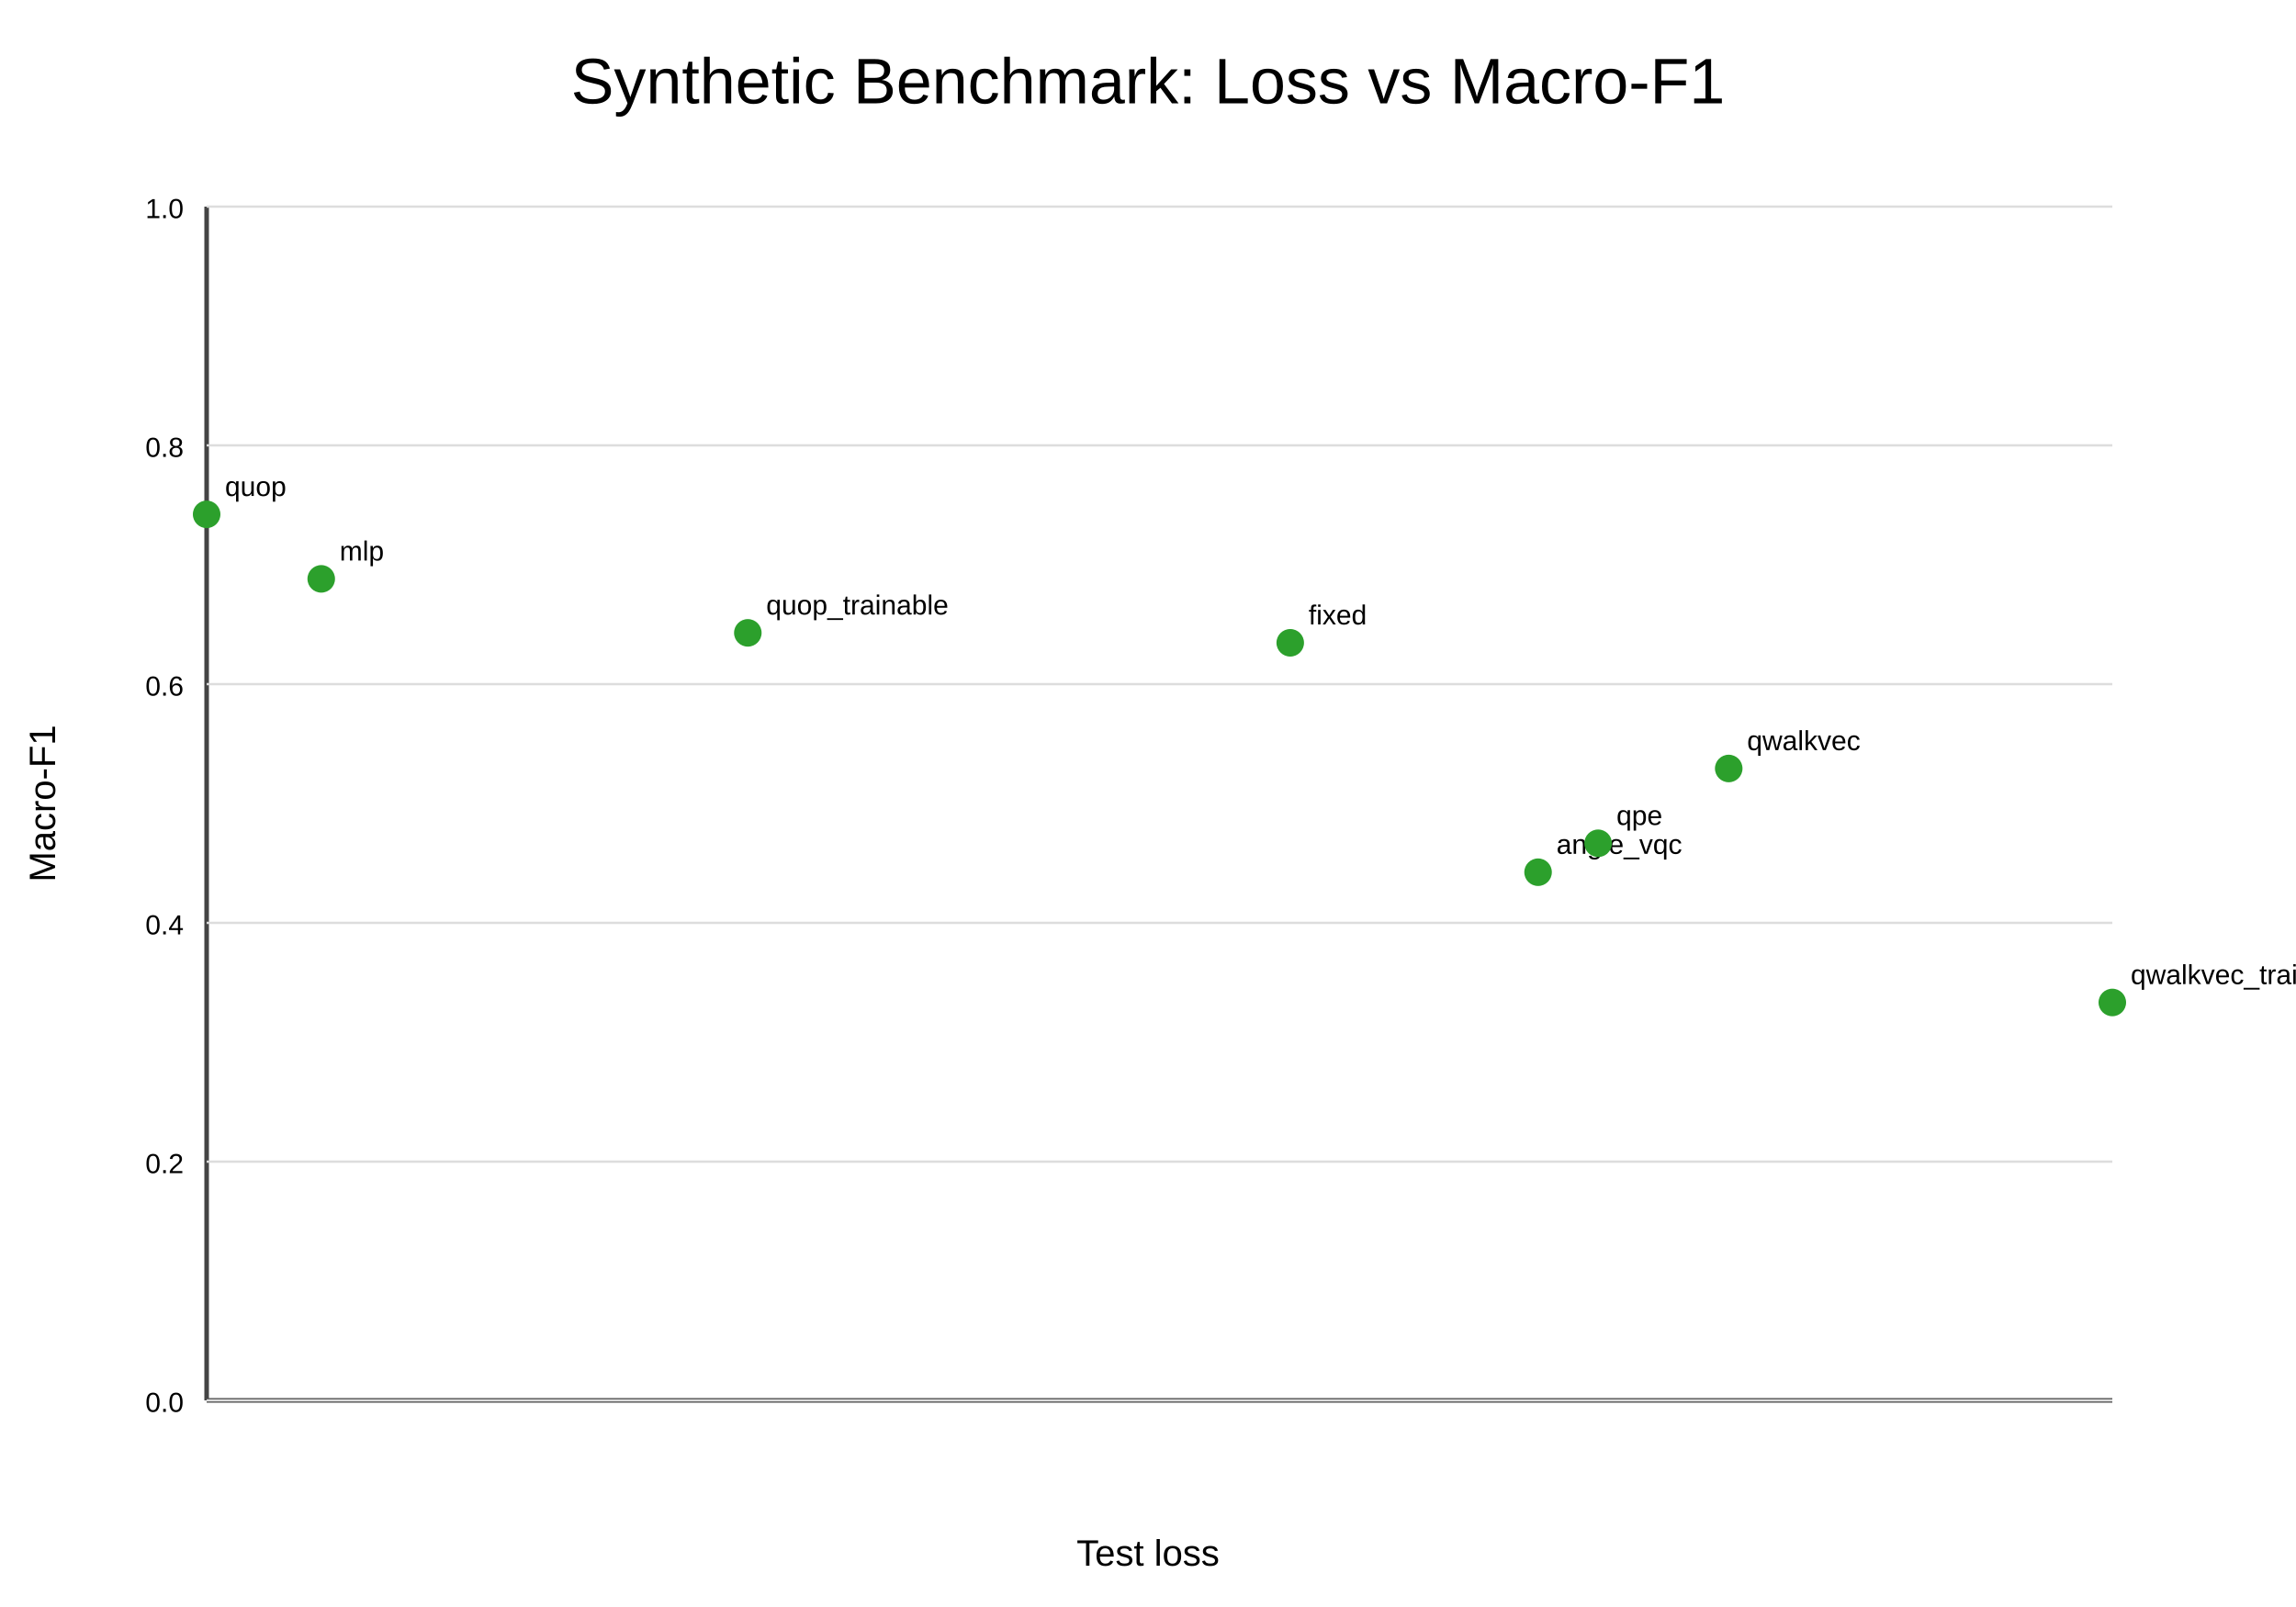
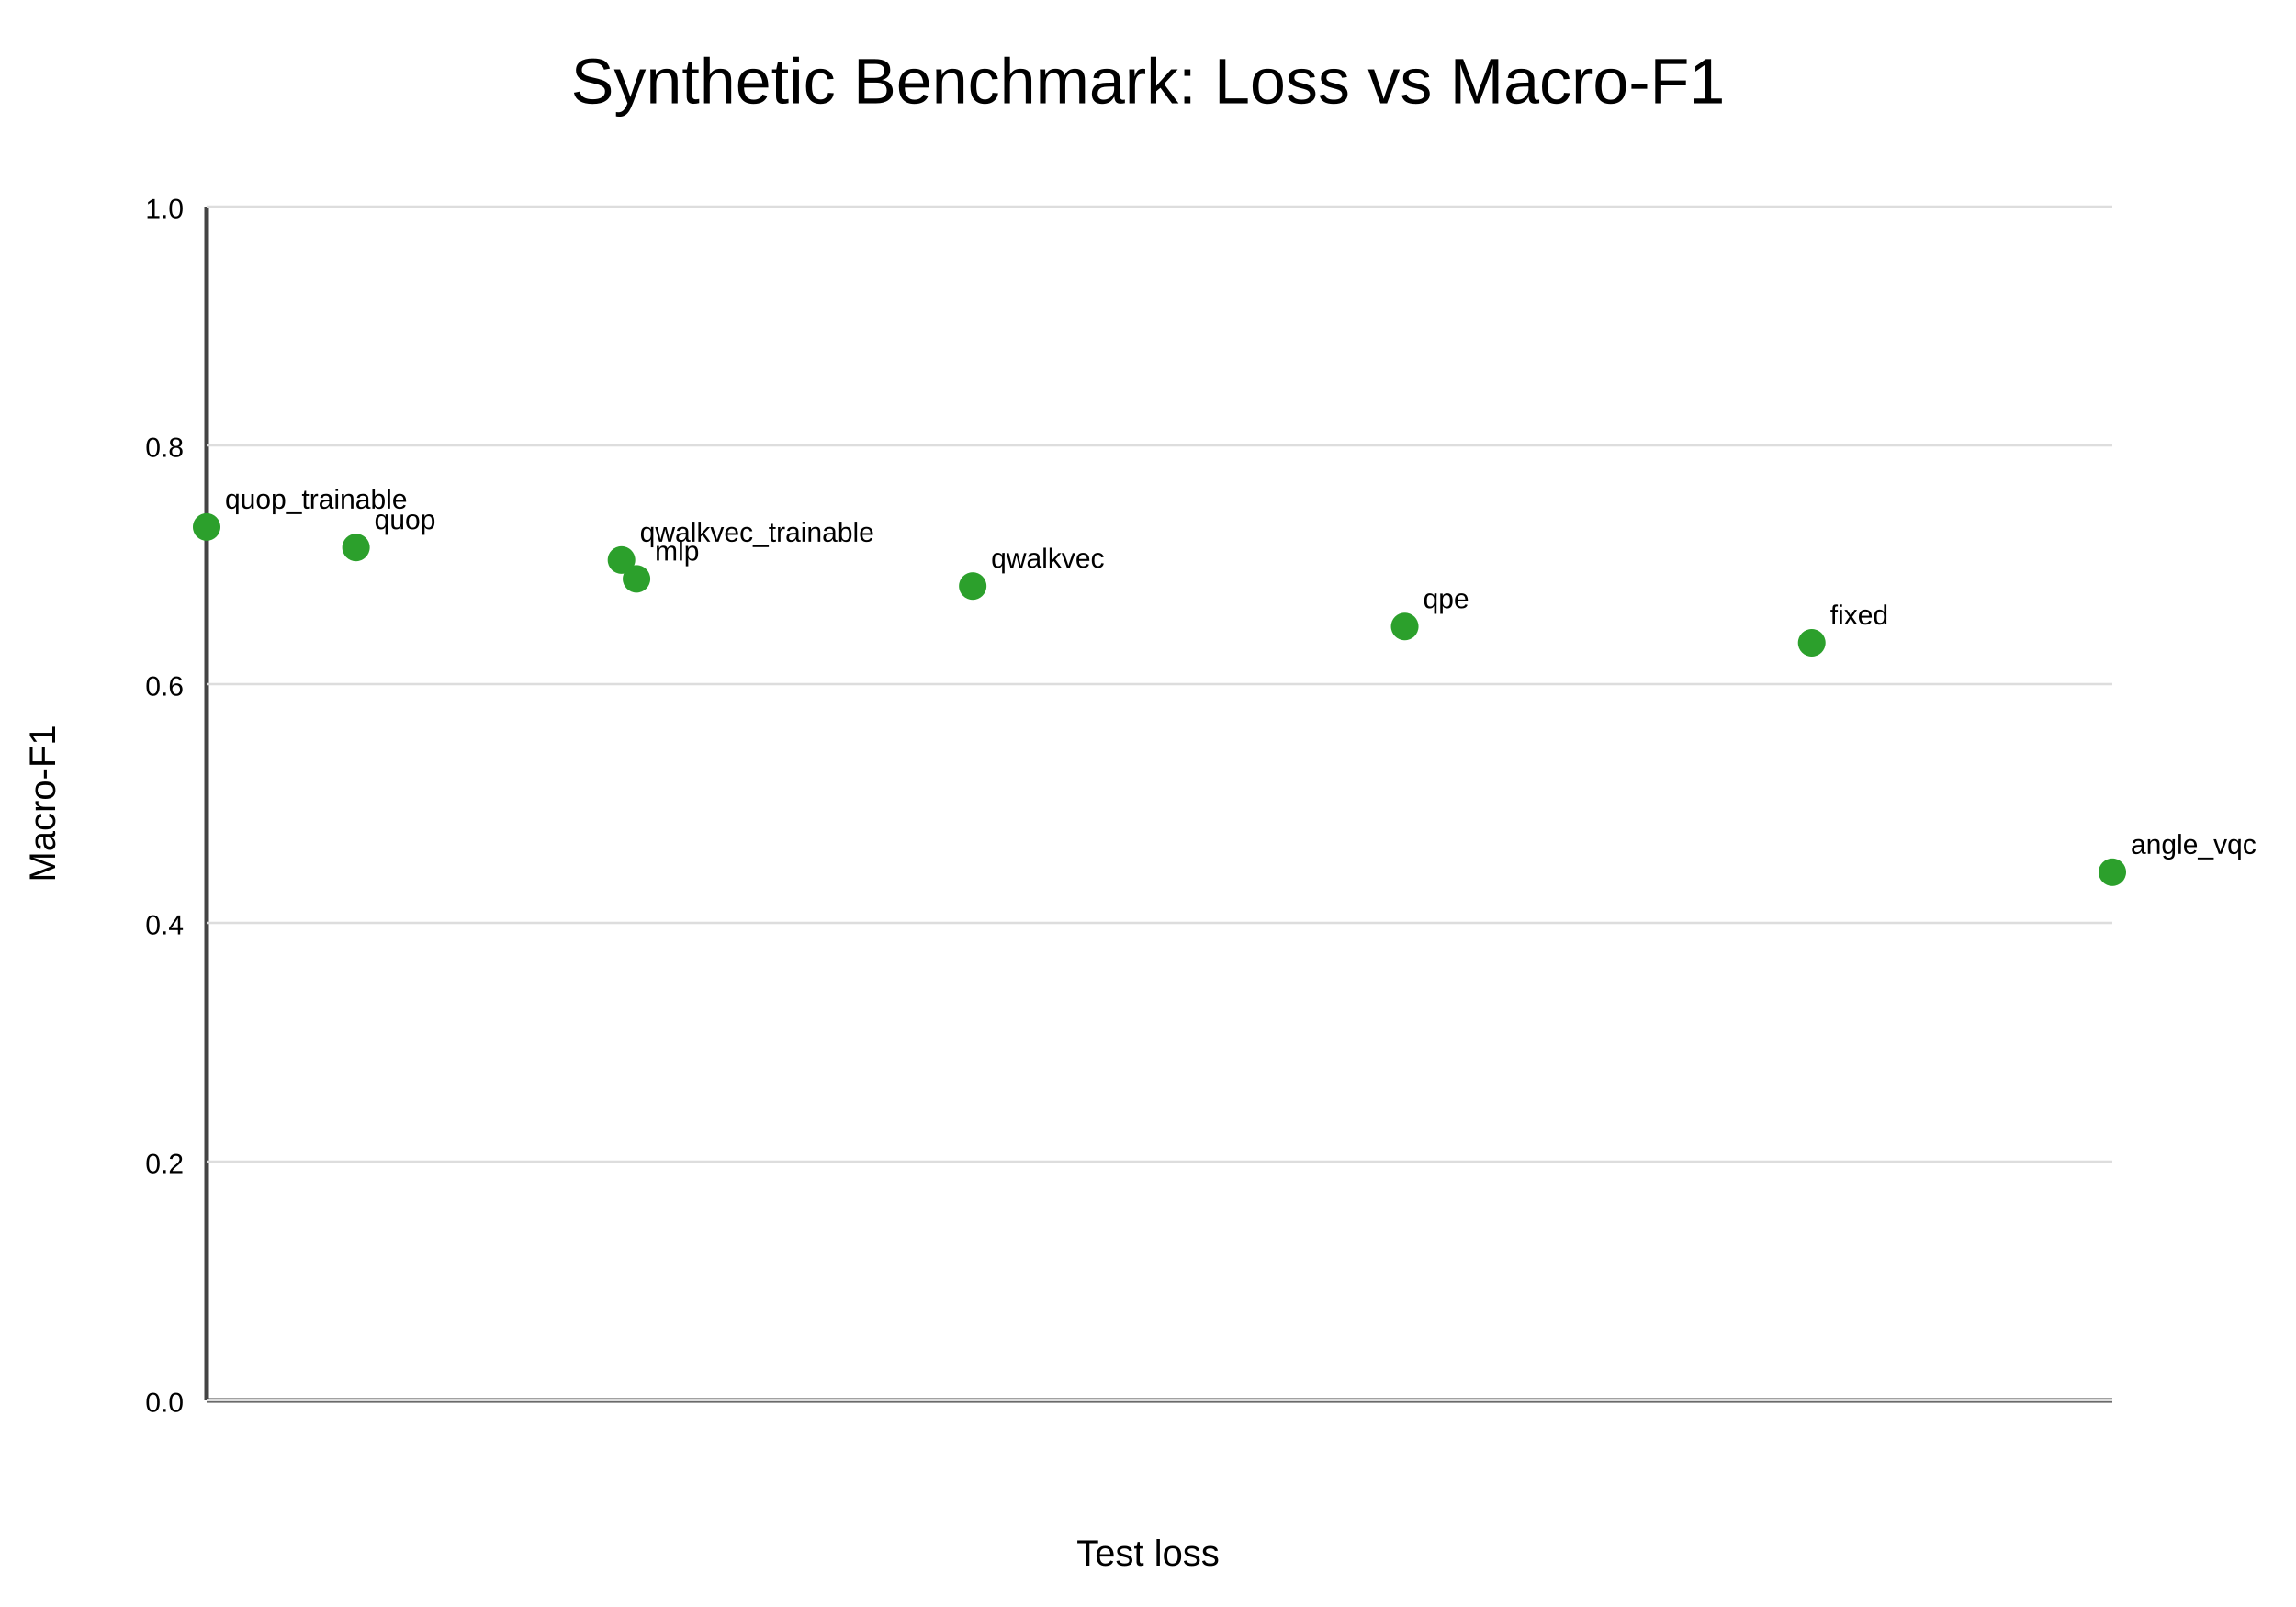
<svg xmlns="http://www.w3.org/2000/svg" width="1000" height="700" viewBox="0 0 1000 700">
  <rect x="0" y="0" width="100%" height="100%" fill="white" />
  <text x="500.0" y="45" text-anchor="middle" font-size="28" font-family="Arial">Synthetic Benchmark: Loss vs Macro-F1</text>
  <line x1="90" y1="610" x2="920" y2="610" stroke="#444" stroke-width="2" />
  <line x1="90" y1="90" x2="90" y2="610" stroke="#444" stroke-width="2" />
  <text x="500.0" y="682" text-anchor="middle" font-size="16" font-family="Arial">Test loss</text>
  <text x="24" y="350.0" text-anchor="middle" font-size="16" font-family="Arial" transform="rotate(-90 24 350.0)">Macro-F1</text>
  <line x1="90" y1="610.00" x2="920" y2="610.00" stroke="#ddd" stroke-width="1" />
  <text x="80" y="615.00" text-anchor="end" font-size="12" font-family="Arial">0.0</text>
  <line x1="90" y1="506.00" x2="920" y2="506.00" stroke="#ddd" stroke-width="1" />
  <text x="80" y="511.00" text-anchor="end" font-size="12" font-family="Arial">0.2</text>
  <line x1="90" y1="402.00" x2="920" y2="402.00" stroke="#ddd" stroke-width="1" />
  <text x="80" y="407.00" text-anchor="end" font-size="12" font-family="Arial">0.4</text>
  <line x1="90" y1="298.00" x2="920" y2="298.00" stroke="#ddd" stroke-width="1" />
  <text x="80" y="303.00" text-anchor="end" font-size="12" font-family="Arial">0.6</text>
  <line x1="90" y1="194.00" x2="920" y2="194.00" stroke="#ddd" stroke-width="1" />
  <text x="80" y="199.00" text-anchor="end" font-size="12" font-family="Arial">0.8</text>
  <line x1="90" y1="90.00" x2="920" y2="90.00" stroke="#ddd" stroke-width="1" />
  <text x="80" y="95.00" text-anchor="end" font-size="12" font-family="Arial">1.0</text>
-   <circle cx="561.95" cy="280.00" r="6" fill="#2ca02c" />
-   <text x="569.95" y="272.00" font-size="12" font-family="Arial">fixed</text>
-   <circle cx="139.91" cy="252.15" r="6" fill="#2ca02c" />
-   <text x="147.91" y="244.15" font-size="12" font-family="Arial">mlp</text>
-   <circle cx="669.89" cy="379.93" r="6" fill="#2ca02c" />
-   <text x="677.89" y="371.93" font-size="12" font-family="Arial">angle_vqc</text>
-   <circle cx="90.00" cy="224.04" r="6" fill="#2ca02c" />
-   <text x="98.00" y="216.04" font-size="12" font-family="Arial">quop</text>
-   <circle cx="325.71" cy="275.67" r="6" fill="#2ca02c" />
-   <text x="333.71" y="267.67" font-size="12" font-family="Arial">quop_trainable</text>
-   <circle cx="752.93" cy="334.75" r="6" fill="#2ca02c" />
-   <text x="760.93" y="326.75" font-size="12" font-family="Arial">qwalkvec</text>
-   <circle cx="920.00" cy="436.67" r="6" fill="#2ca02c" />
-   <text x="928.00" y="428.67" font-size="12" font-family="Arial">qwalkvec_trainable</text>
-   <circle cx="696.04" cy="367.33" r="6" fill="#2ca02c" />
-   <text x="704.04" y="359.33" font-size="12" font-family="Arial">qpe</text>
+   <circle cx="789.09" cy="280.00" r="6" fill="#2ca02c" />
+   <text x="797.09" y="272.00" font-size="12" font-family="Arial">fixed</text>
+   <circle cx="277.23" cy="252.15" r="6" fill="#2ca02c" />
+   <text x="285.23" y="244.15" font-size="12" font-family="Arial">mlp</text>
+   <circle cx="920.00" cy="379.93" r="6" fill="#2ca02c" />
+   <text x="928.00" y="371.93" font-size="12" font-family="Arial">angle_vqc</text>
+   <circle cx="155.05" cy="238.47" r="6" fill="#2ca02c" />
+   <text x="163.05" y="230.47" font-size="12" font-family="Arial">quop</text>
+   <circle cx="90.00" cy="229.55" r="6" fill="#2ca02c" />
+   <text x="98.00" y="221.55" font-size="12" font-family="Arial">quop_trainable</text>
+   <circle cx="423.66" cy="255.28" r="6" fill="#2ca02c" />
+   <text x="431.66" y="247.28" font-size="12" font-family="Arial">qwalkvec</text>
+   <circle cx="270.68" cy="243.94" r="6" fill="#2ca02c" />
+   <text x="278.68" y="235.94" font-size="12" font-family="Arial">qwalkvec_trainable</text>
+   <circle cx="611.82" cy="272.90" r="6" fill="#2ca02c" />
+   <text x="619.82" y="264.90" font-size="12" font-family="Arial">qpe</text>
</svg>
